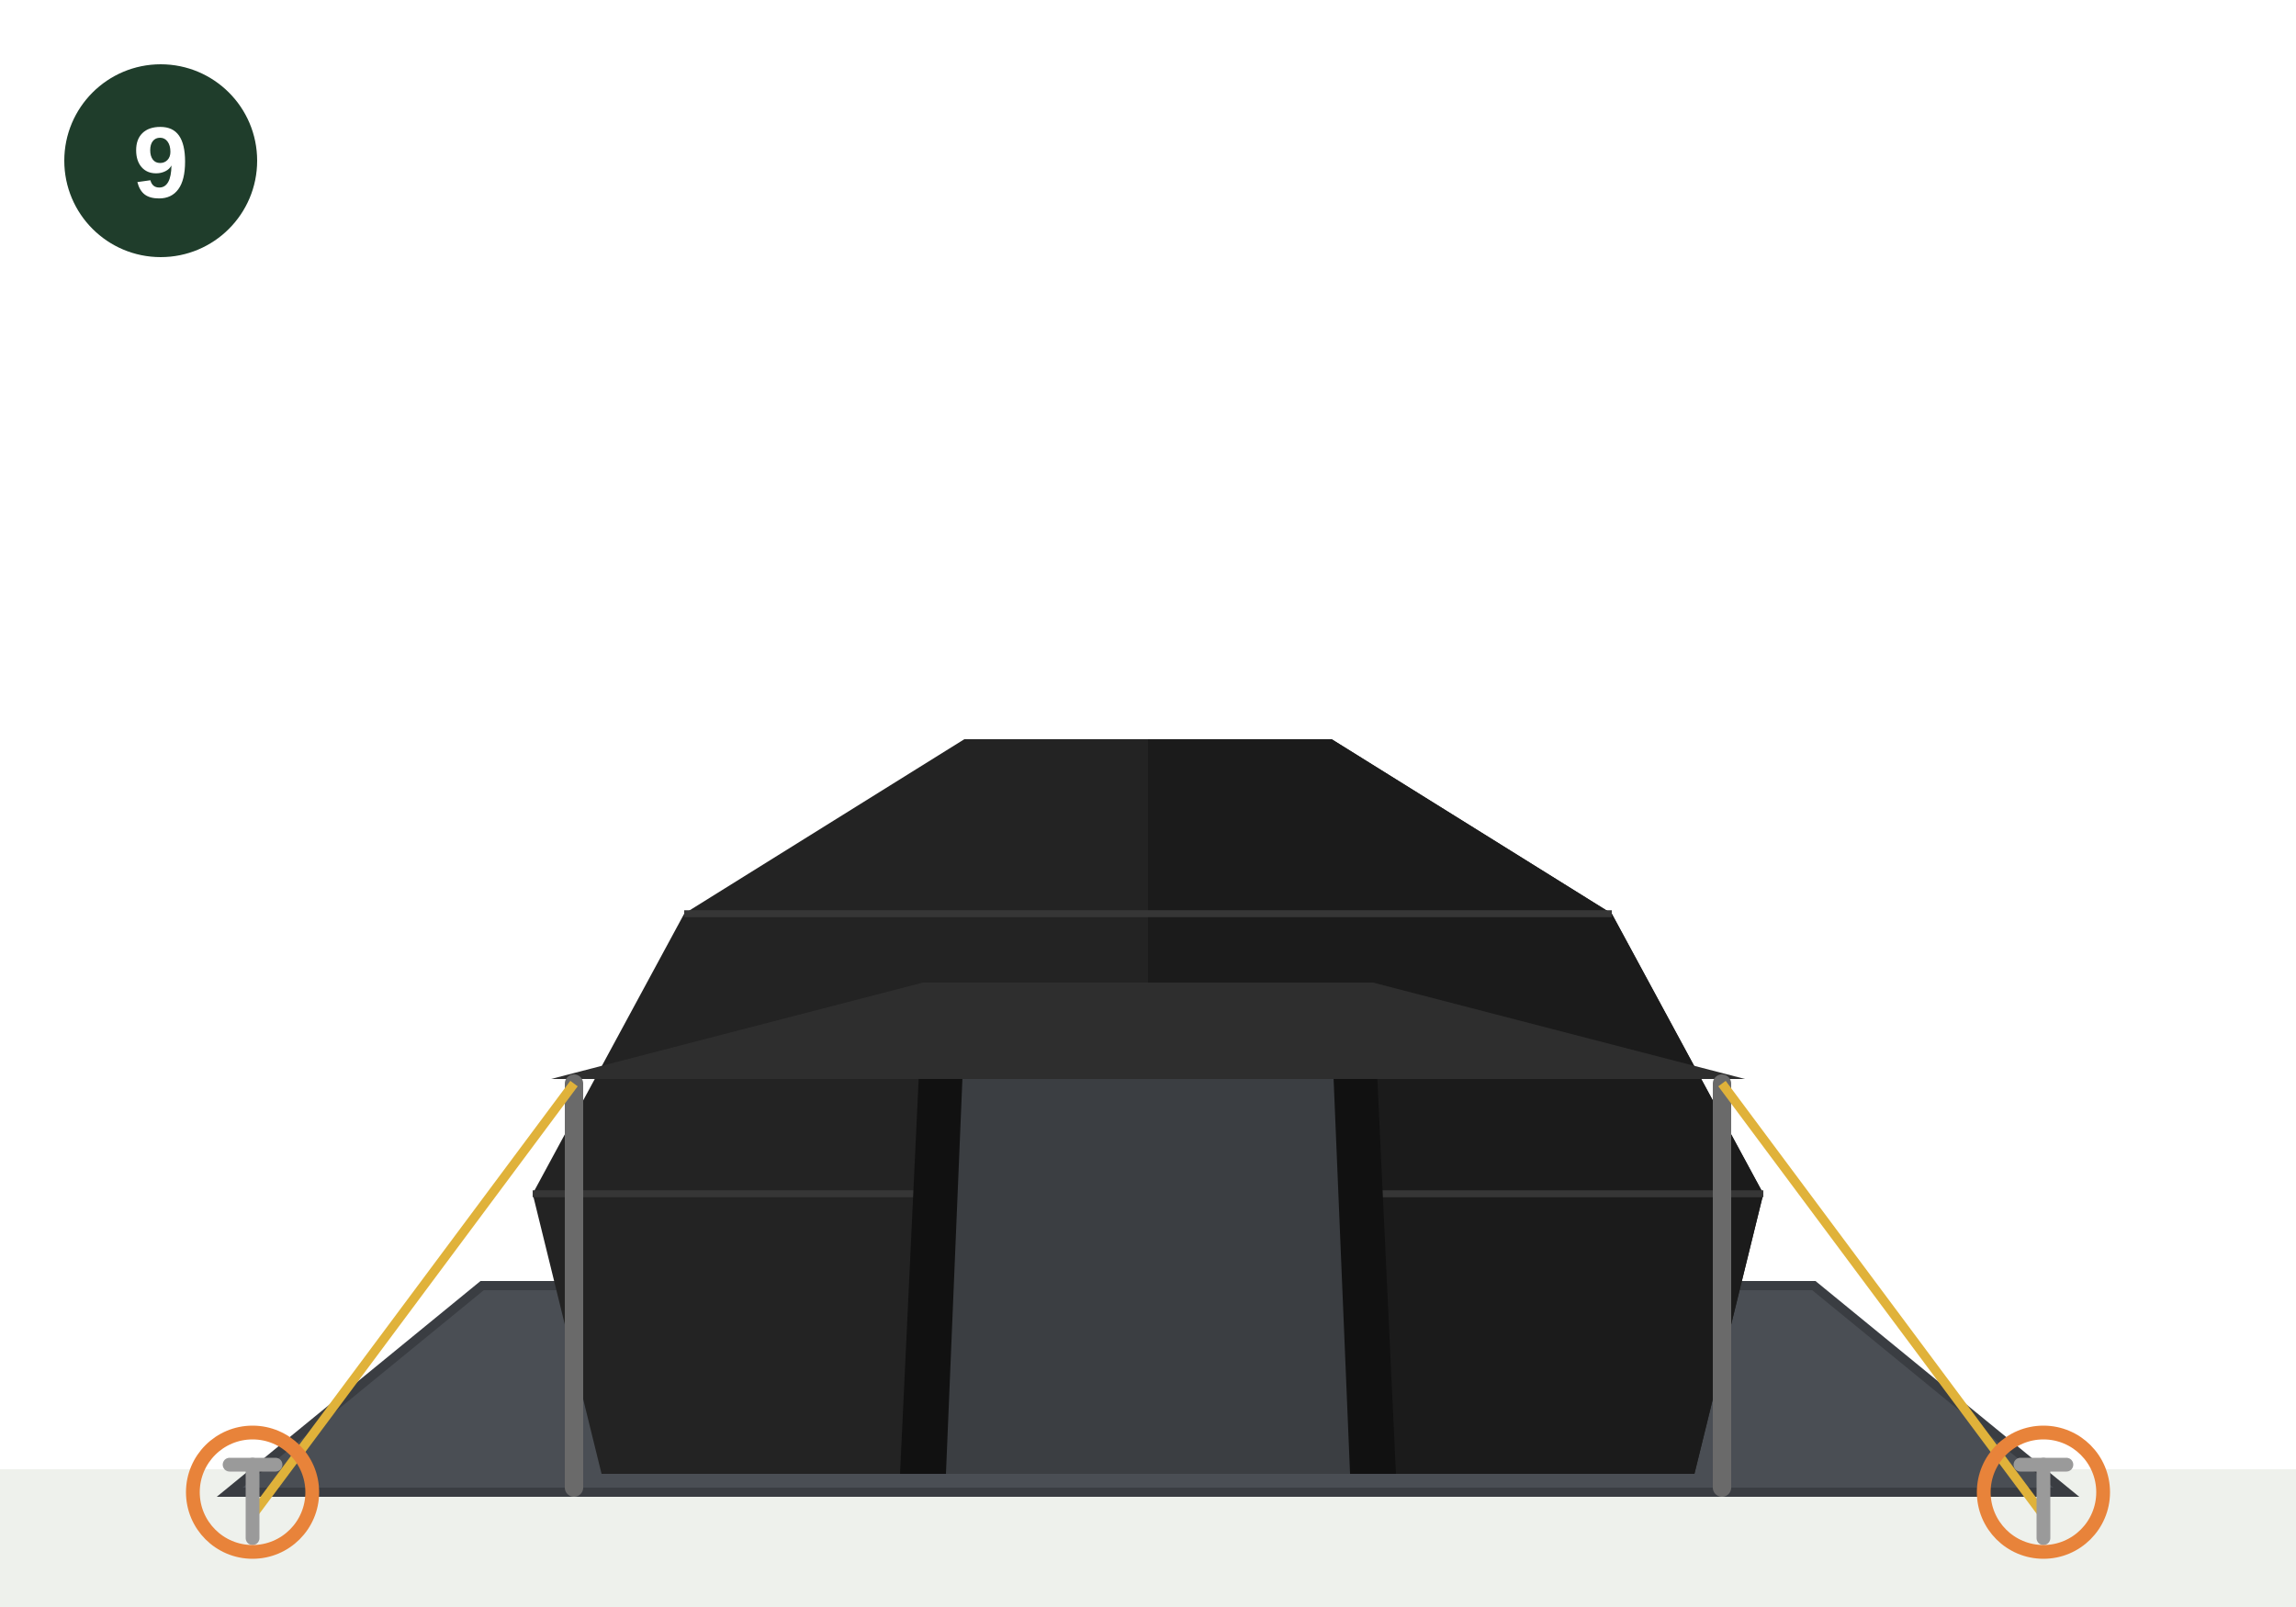
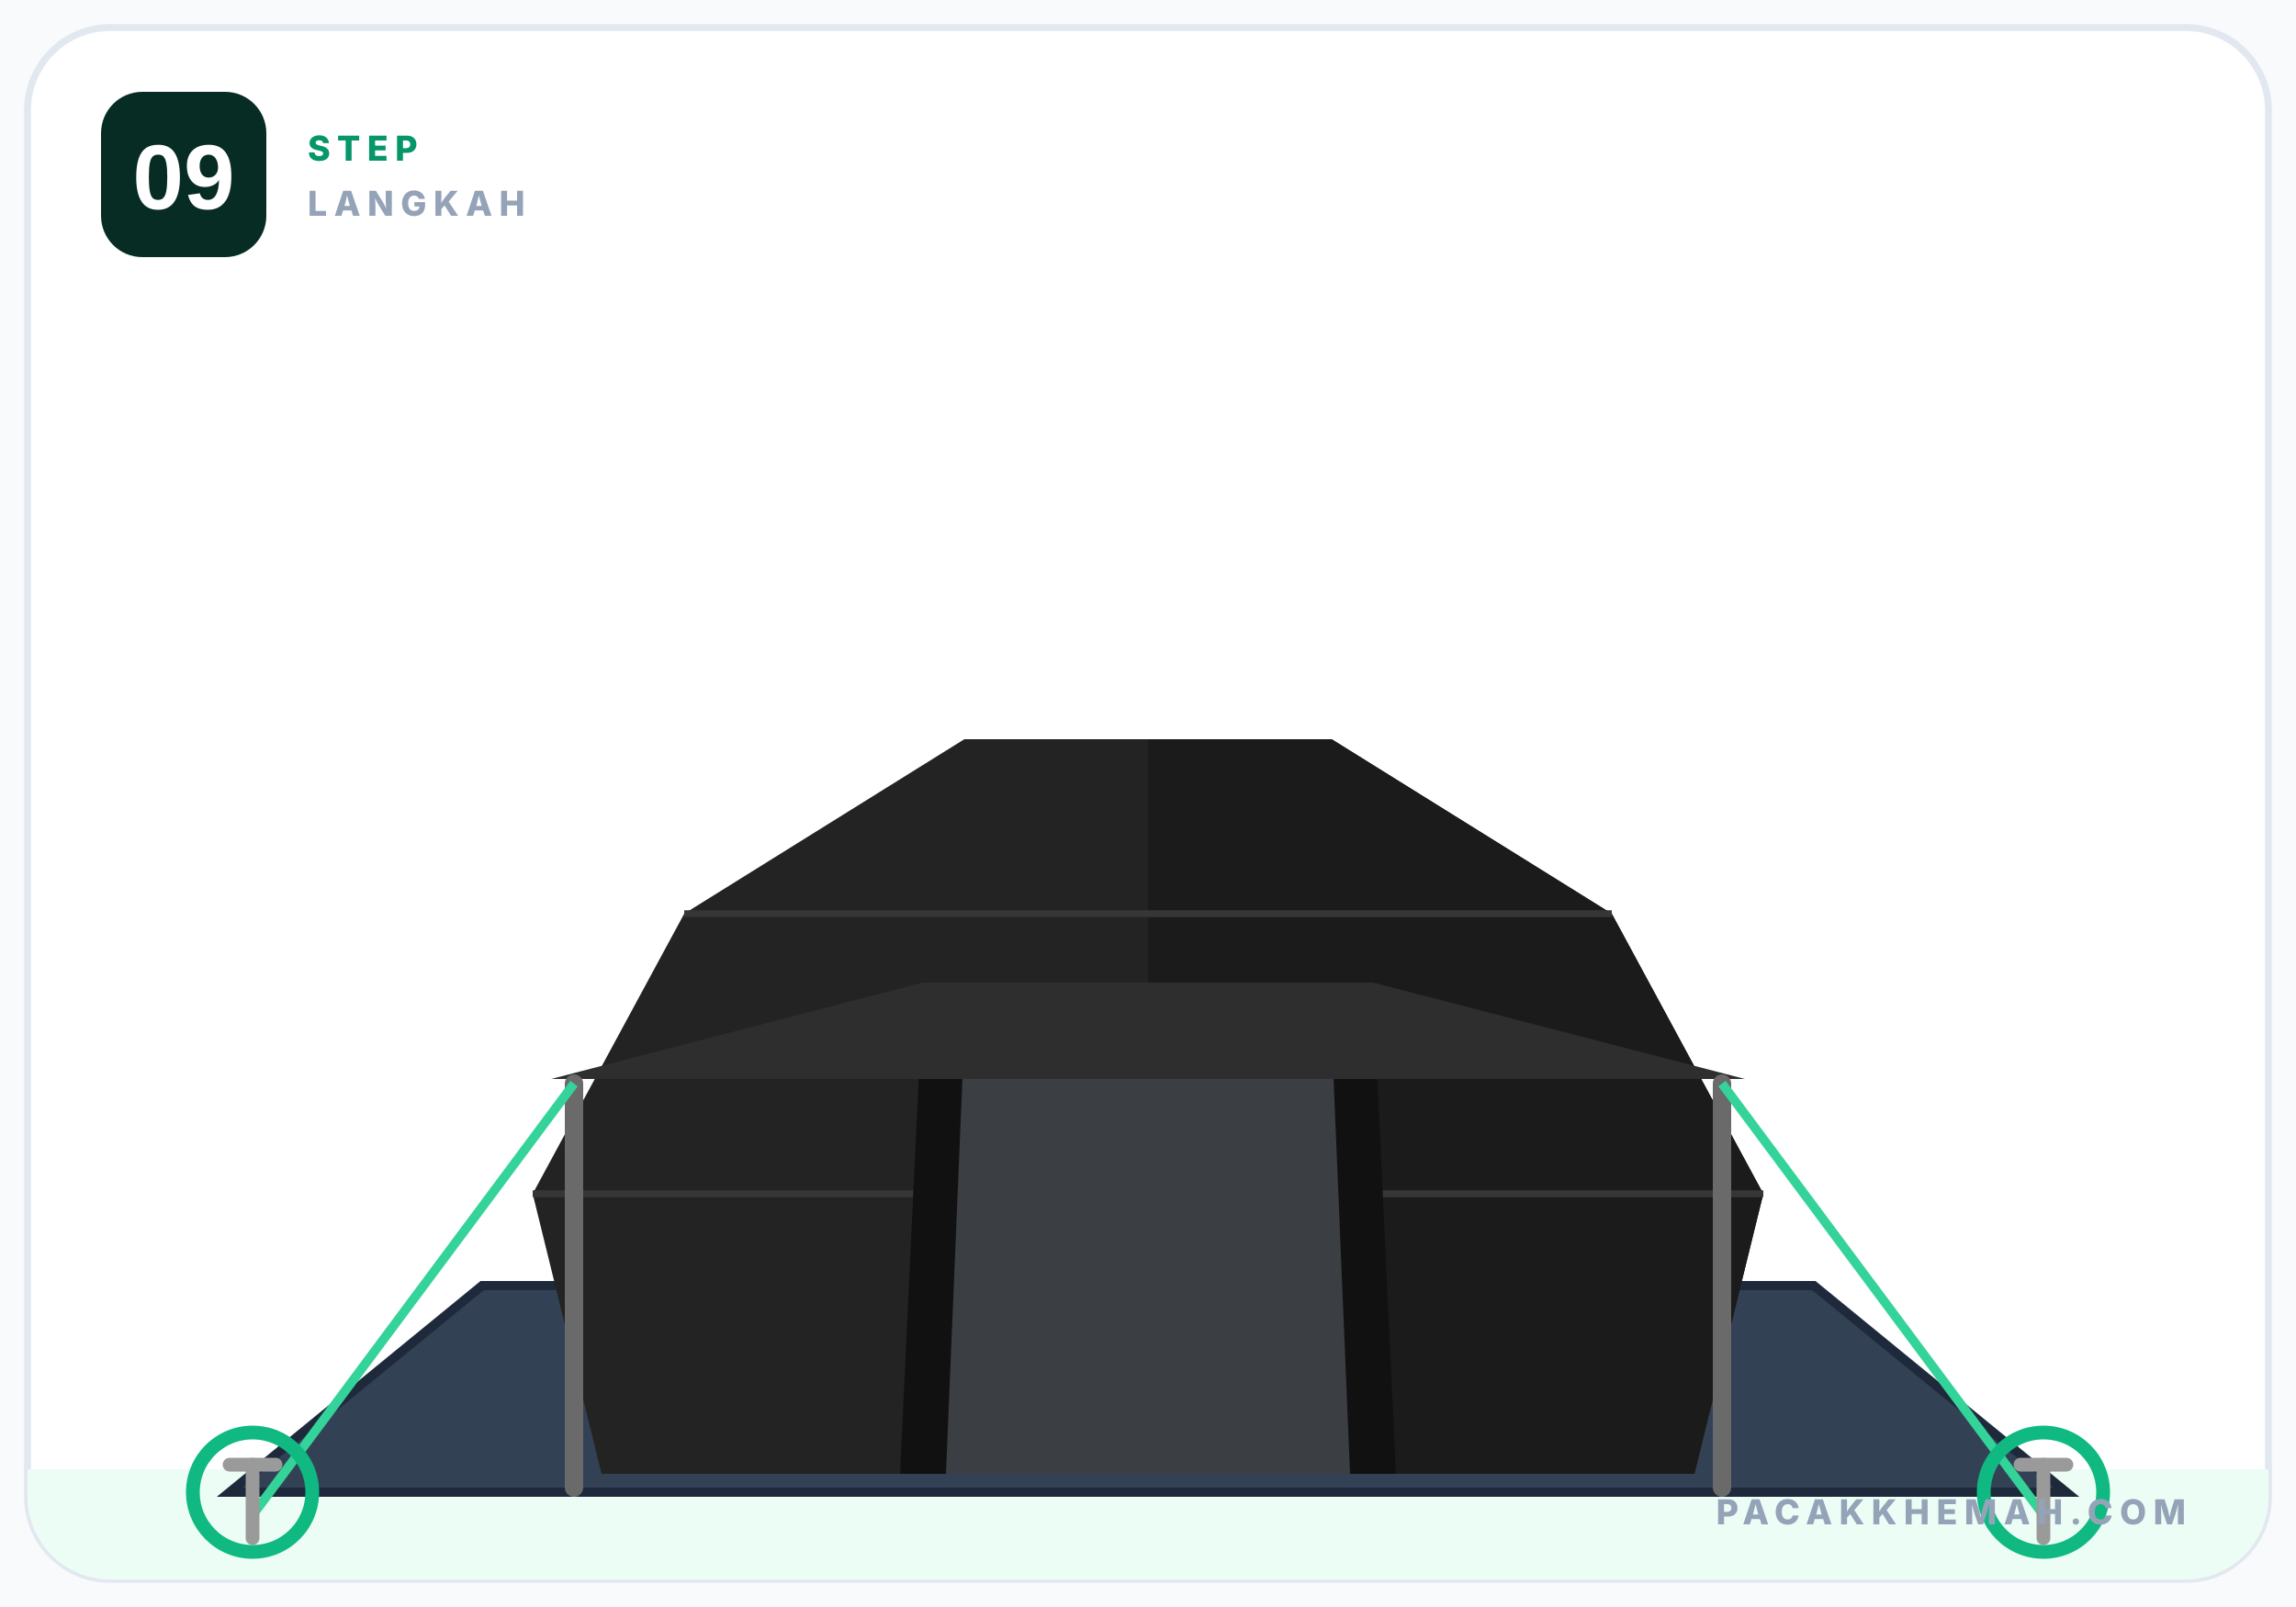
<svg xmlns="http://www.w3.org/2000/svg" viewBox="0 0 1000 700" width="1000" height="700">
  <defs>
    <marker id="ah" viewBox="0 0 10 10" refX="5" refY="5" markerWidth="5" markerHeight="5" orient="auto-start-reverse">
-       <path d="M0 0 L10 5 L0 10 z" fill="#e8833a" />
+       <path d="M0 0 L10 5 L0 10 z" fill="#10b981" />
    </marker>
  </defs>
-   <rect width="1000" height="700" fill="#ffffff" />
-   <rect x="0" y="640" width="1000" height="60" fill="#eef1ec" />
-   <polygon points="210,560 790,560 900,650 100,650" fill="#4a4e54" />
-   <polygon points="210,560 790,560 900,650 100,650" fill="none" stroke="#3a3d42" stroke-width="4" />
-   <g transform="translate(0 0)" opacity="1.0">
-     <path d="M262 642 L232 520 L298 398 L420 322 L580 322 L702 398 L768 520 L738 642 Z" fill="#232323" />
-     <path d="M500 322 L580 322 L702 398 L768 520 L738 642 L500 642 Z" fill="#1b1b1b" />
-     <path d="M232 520 L768 520 M298 398 L702 398" stroke="#363636" stroke-width="3" />
-     <path d="M392 642 L402 430 L598 430 L608 642 Z" fill="#111" />
-     <path d="M412 642 L420 450 L580 450 L588 642 Z" fill="#3b3e42" />
-     <polygon points="402,428 598,428 760,470 240,470" fill="#2e2e2e" />
+   <rect width="1000" height="700" fill="#f8fafc" />
+   <rect x="12" y="12" width="976" height="676" rx="36" fill="#ffffff" stroke="#e2e8f0" stroke-width="3" />
+   <clipPath id="cc">
+     <rect x="12" y="12" width="976" height="676" rx="36" />
+   </clipPath>
+   <g clip-path="url(#cc)">
+     <rect x="0" y="640" width="1000" height="60" fill="#ecfdf5" />
+     <polygon points="210,560 790,560 900,650 100,650" fill="#334155" />
+     <polygon points="210,560 790,560 900,650 100,650" fill="none" stroke="#1e293b" stroke-width="4" />
+     <g transform="translate(0 0)" opacity="1.0">
+       <path d="M262 642 L232 520 L298 398 L420 322 L580 322 L702 398 L768 520 L738 642 Z" fill="#232323" />
+       <path d="M500 322 L580 322 L702 398 L768 520 L738 642 L500 642 Z" fill="#1b1b1b" />
+       <path d="M232 520 L768 520 M298 398 L702 398" stroke="#363636" stroke-width="3" />
+       <path d="M392 642 L402 430 L598 430 L608 642 Z" fill="#111" />
+       <path d="M412 642 L420 450 L580 450 L588 642 Z" fill="#3b3e42" />
+       <polygon points="402,428 598,428 760,470 240,470" fill="#2e2e2e" />
+     </g>
+     <line x1="250" y1="472" x2="250" y2="648" stroke="#6a6a6a" stroke-width="8" stroke-linecap="round" />
+     <line x1="750" y1="472" x2="750" y2="648" stroke="#6a6a6a" stroke-width="8" stroke-linecap="round" />
+     <line x1="250" y1="472" x2="110" y2="660" stroke="#34d399" stroke-width="4" />
+     <line x1="750" y1="472" x2="890" y2="660" stroke="#34d399" stroke-width="4" />
+     <line x1="110" y1="638" x2="110" y2="670" stroke="#9a9a9a" stroke-width="6" stroke-linecap="round" />
+     <path d="M100 638 L120 638" stroke="#9a9a9a" stroke-width="6" stroke-linecap="round" />
+     <line x1="890" y1="638" x2="890" y2="670" stroke="#9a9a9a" stroke-width="6" stroke-linecap="round" />
+     <path d="M880 638 L900 638" stroke="#9a9a9a" stroke-width="6" stroke-linecap="round" />
+     <circle cx="110" cy="650" r="26" fill="none" stroke="#10b981" stroke-width="6" />
+     <circle cx="890" cy="650" r="26" fill="none" stroke="#10b981" stroke-width="6" />
+     <rect x="44" y="40" width="72" height="72" rx="18" fill="#062c24" />
+     <text x="80" y="91" font-family="'Bricolage Grotesque','Bricolage Grotesque 96pt ExtraBold',Arial" font-weight="800" font-size="40" fill="#ffffff" text-anchor="middle">09</text>
+     <text x="134" y="70" font-family="Inter, Arial" font-weight="800" font-size="15" letter-spacing="3" fill="#059669">STEP</text>
+     <text x="134" y="94" font-family="Inter, Arial" font-weight="800" font-size="15" letter-spacing="3" fill="#94a3b8">LANGKAH</text>
  </g>
-   <line x1="250" y1="472" x2="250" y2="648" stroke="#6a6a6a" stroke-width="8" stroke-linecap="round" />
-   <line x1="750" y1="472" x2="750" y2="648" stroke="#6a6a6a" stroke-width="8" stroke-linecap="round" />
-   <line x1="250" y1="472" x2="110" y2="660" stroke="#e0b23a" stroke-width="4" />
-   <line x1="750" y1="472" x2="890" y2="660" stroke="#e0b23a" stroke-width="4" />
-   <line x1="110" y1="638" x2="110" y2="670" stroke="#9a9a9a" stroke-width="6" stroke-linecap="round" />
-   <path d="M100 638 L120 638" stroke="#9a9a9a" stroke-width="6" stroke-linecap="round" />
-   <line x1="890" y1="638" x2="890" y2="670" stroke="#9a9a9a" stroke-width="6" stroke-linecap="round" />
-   <path d="M880 638 L900 638" stroke="#9a9a9a" stroke-width="6" stroke-linecap="round" />
-   <circle cx="110" cy="650" r="26" fill="none" stroke="#e8833a" stroke-width="6" />
-   <circle cx="890" cy="650" r="26" fill="none" stroke="#e8833a" stroke-width="6" />
-   <circle cx="70" cy="70" r="42" fill="#1f3d2b" />
-   <text x="70" y="86" font-family="Arial, sans-serif" font-size="44" font-weight="bold" fill="#fff" text-anchor="middle">9</text>
+   <text x="952" y="664" font-family="Inter, Arial" font-weight="800" font-size="15" letter-spacing="3" fill="#94a3b8" text-anchor="end">PACAKKHEMAH.COM</text>
</svg>
